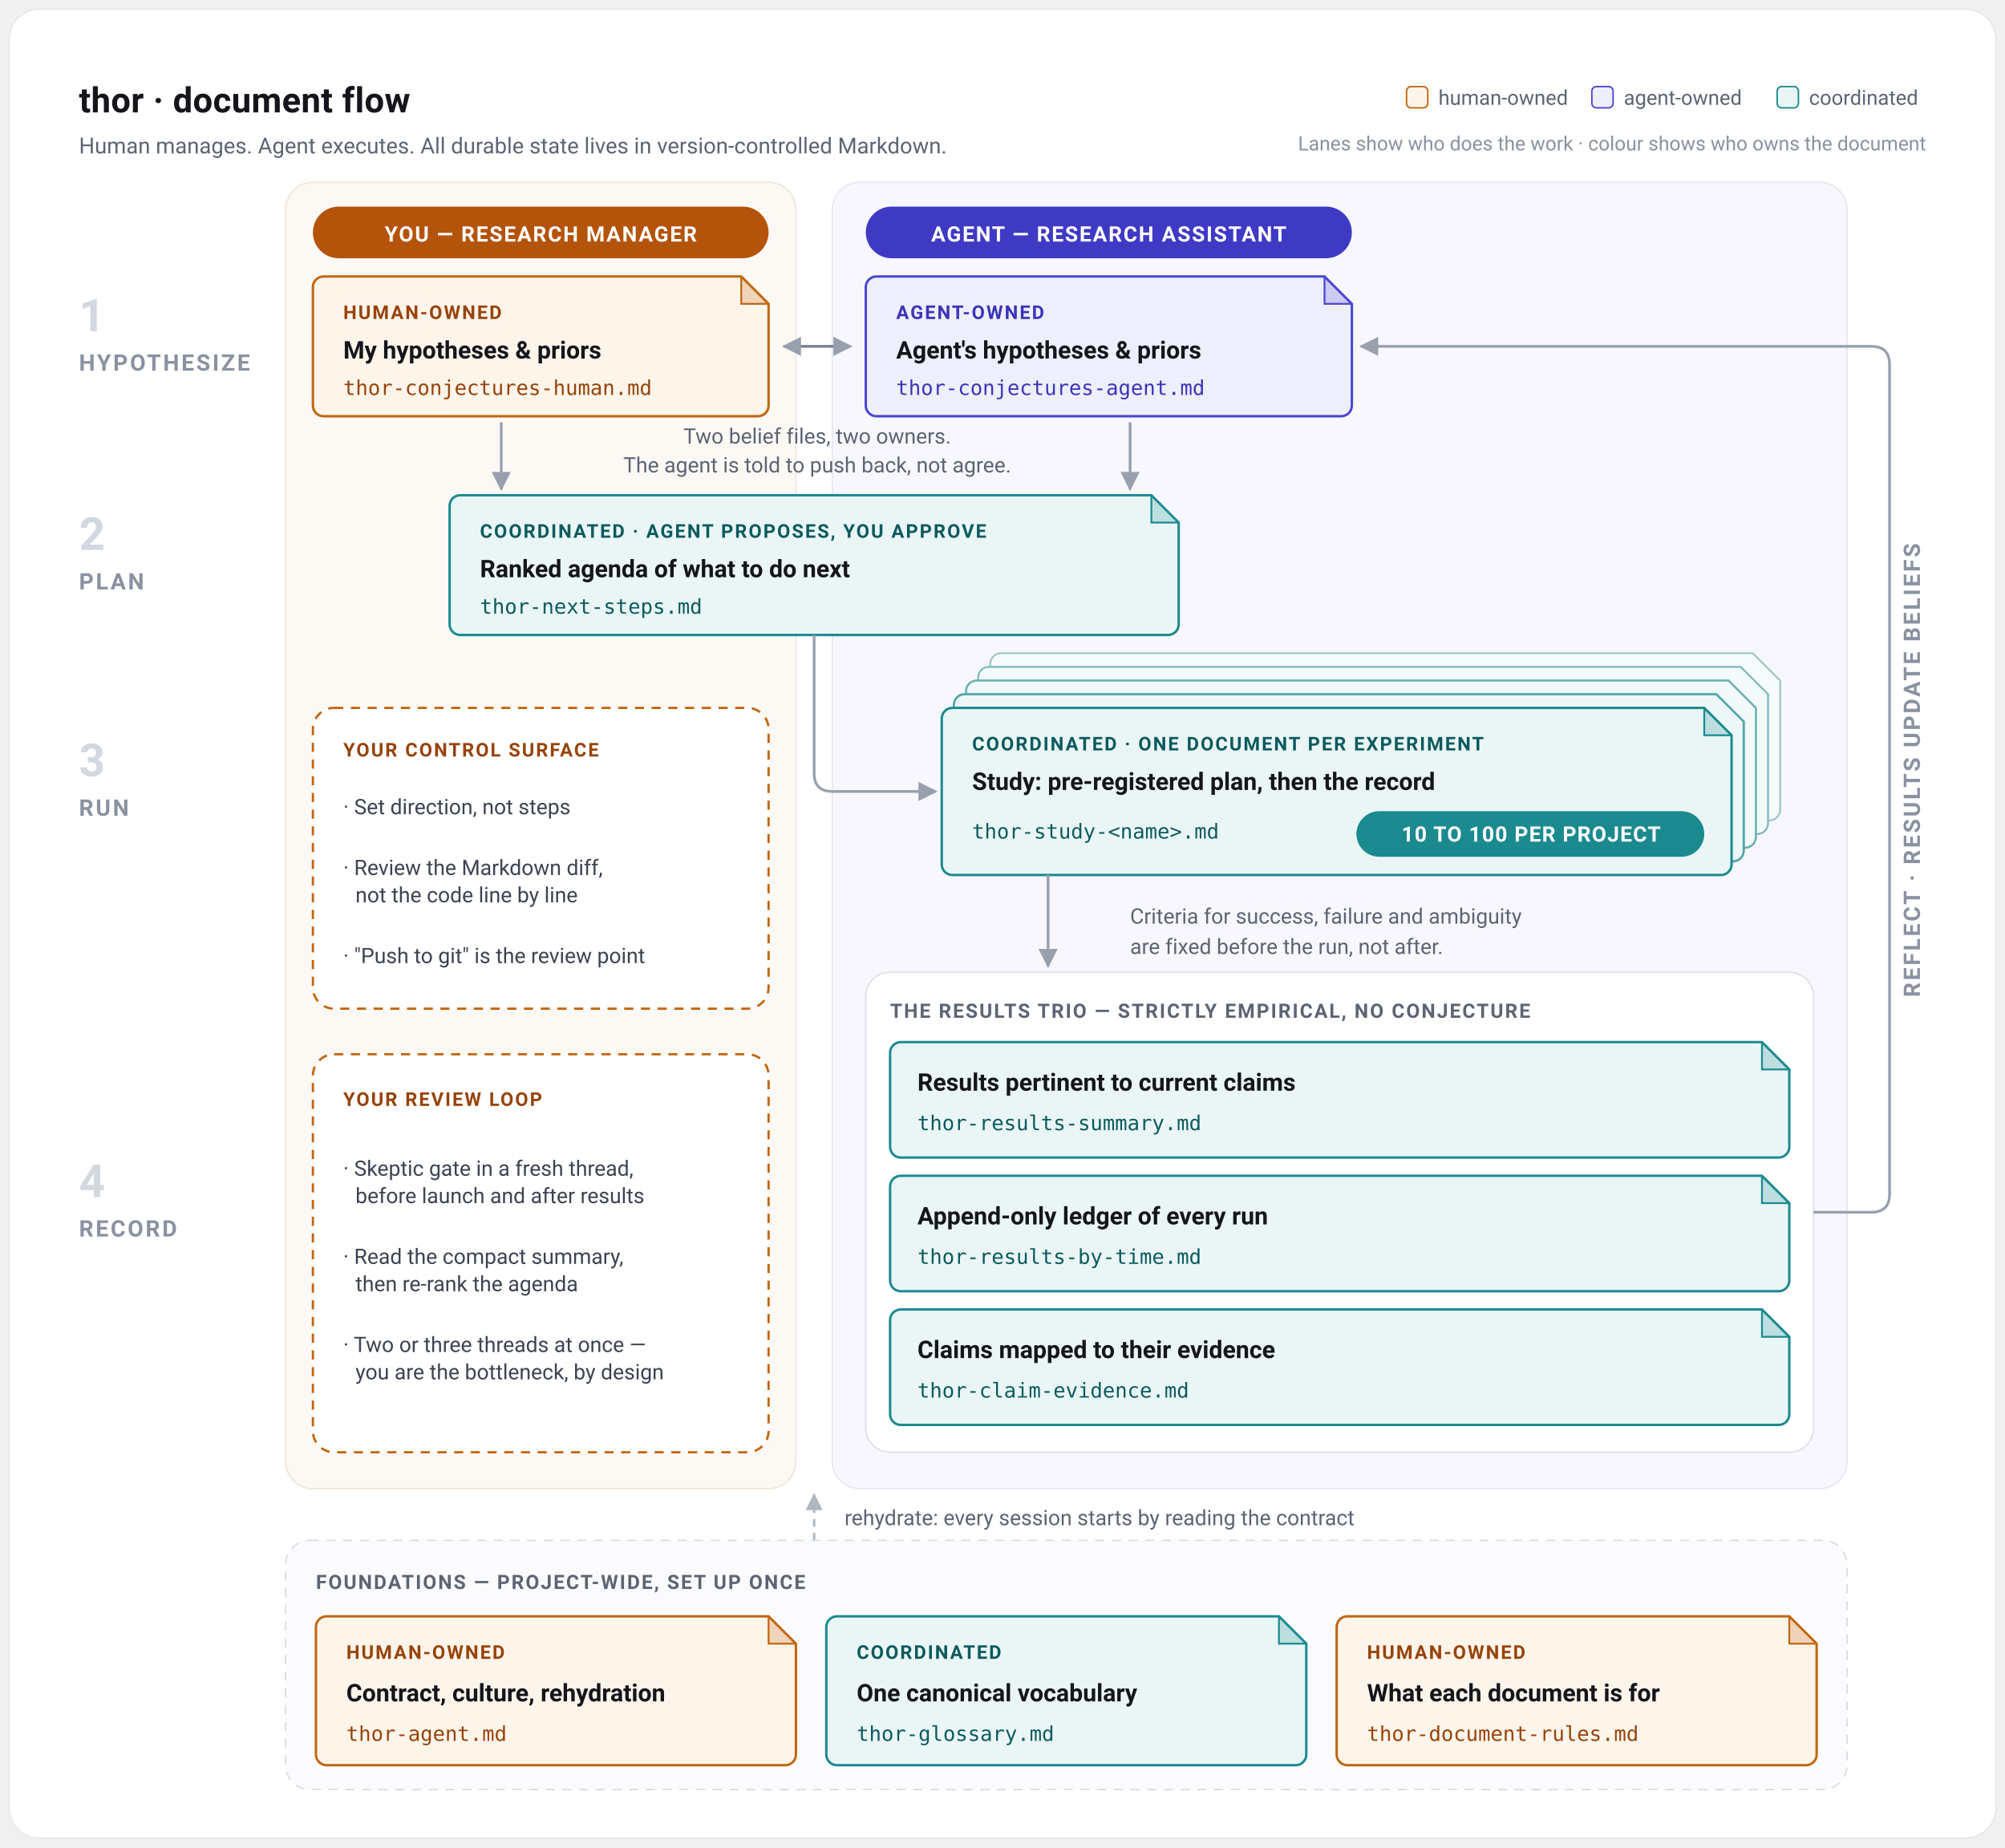
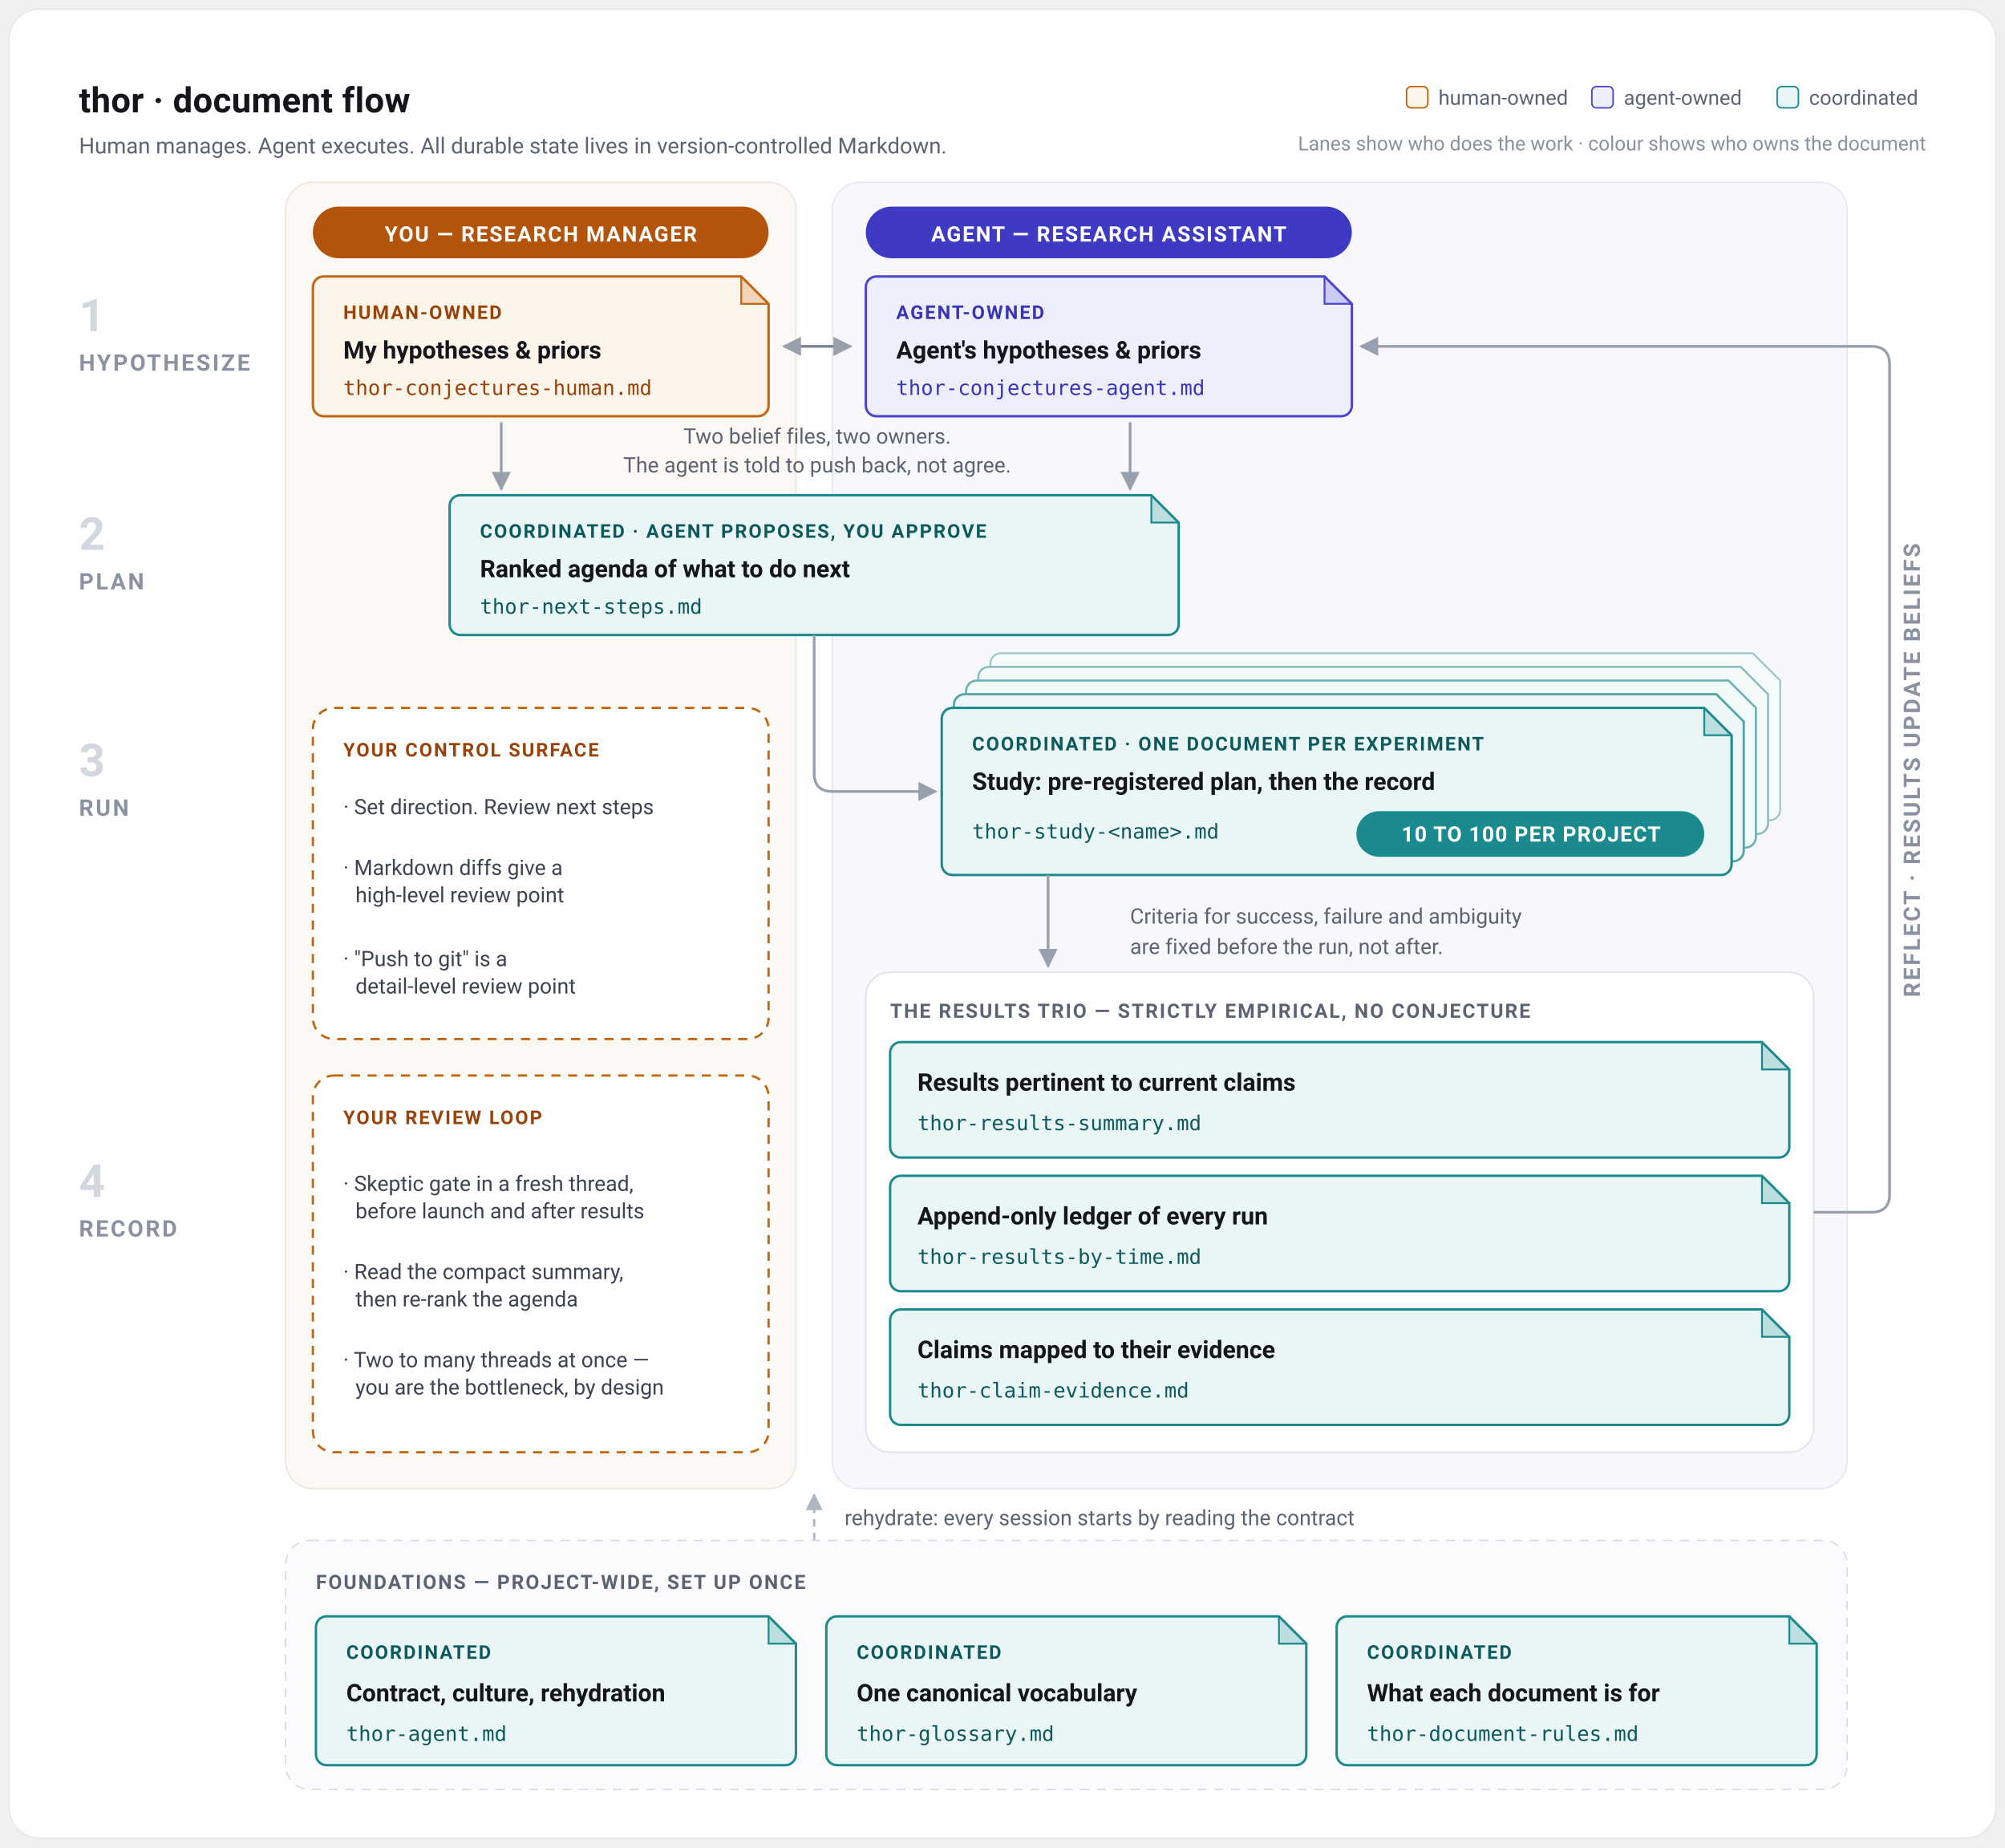
<svg xmlns="http://www.w3.org/2000/svg" viewBox="0 0 1320 1216" width="1320" height="1216" role="img" aria-labelledby="t d">
  <defs>
    <marker id="ah" viewBox="0 0 10 10" refX="9" refY="5" markerWidth="7" markerHeight="7" orient="auto">
      <path d="M0,0 L10,5 L0,10 z" fill="#98A0AE" />
    </marker>
    <marker id="ahR" viewBox="0 0 10 10" refX="1" refY="5" markerWidth="7" markerHeight="7" orient="auto">
      <path d="M10,0 L0,5 L10,10 z" fill="#98A0AE" />
    </marker>
    <marker id="ahd" viewBox="0 0 10 10" refX="9" refY="5" markerWidth="7" markerHeight="7" orient="auto">
      <path d="M0,0 L10,5 L0,10 z" fill="#B0B7C3" />
    </marker>
  </defs>
  <style>
    .s  { font-family: ui-sans-serif, -apple-system, "Segoe UI", Roboto, Helvetica, Arial, sans-serif; }
    .m  { font-family: ui-monospace, SFMono-Regular, Menlo, Consolas, "DejaVu Sans Mono", monospace; }
    .h1 { font-size: 23px; font-weight: 700; fill: #14161C; letter-spacing: .2px; }
    .sub{ font-size: 14.5px; fill: #5C6474; }
    .lg { font-size: 13.5px; fill: #5C6474; }
    .lgn{ font-size: 13px; fill: #8A91A0; }
    .tag{ font-size: 12.5px; font-weight: 700; letter-spacing: 1.05px; }
    .ttl{ font-size: 16px; font-weight: 600; fill: #14161C; }
    .fn { font-size: 13.5px; }
    .cap{ font-size: 14px; fill: #5C6474; }
    .bul{ font-size: 14px; fill: #3D4352; }
    .lane{ font-size: 14px; font-weight: 700; letter-spacing: .9px; fill: #FFFFFF; }
    .grp{ font-size: 13px; font-weight: 700; letter-spacing: 1.05px; fill: #5C6474; }
    .ph { font-size: 15px; font-weight: 700; letter-spacing: 1.4px; fill: #8A91A0; }
    .phn{ font-size: 30px; font-weight: 700; fill: #D3D7E0; }
    .bdg{ font-size: 14px; font-weight: 700; letter-spacing: .6px; fill: #FFFFFF; }
  </style>
  <rect x="6" y="6" width="1308" height="1204" rx="20" fill="#FFFFFF" stroke="#E6E8EE" />
  <text class="s h1" x="52" y="74">thor · document flow</text>
  <text class="s sub" x="52" y="101">Human manages. Agent executes. All durable state lives in version-controlled Markdown.</text>
  <g>
    <rect x="926" y="57" width="14" height="14" rx="3" fill="#FDF4EA" stroke="#C2660F" />
    <text class="s lg" x="947" y="69">human-owned</text>
    <rect x="1048" y="57" width="14" height="14" rx="3" fill="#EEEFFC" stroke="#4B45D0" />
    <text class="s lg" x="1069" y="69">agent-owned</text>
    <rect x="1170" y="57" width="14" height="14" rx="3" fill="#EAF6F6" stroke="#1B8A8F" />
    <text class="s lg" x="1191" y="69">coordinated</text>
    <text class="s lgn" x="1268" y="99" text-anchor="end">Lanes show who does the work · colour shows who owns the document</text>
  </g>
  <rect x="188" y="120" width="336" height="860" rx="18" fill="#FCF8F4" stroke="#F0E7DC" />
  <rect x="548" y="120" width="668" height="860" rx="18" fill="#F7F7FD" stroke="#E7E7F5" />
  <rect x="206" y="136" width="300" height="34" rx="17" fill="#B4530A" />
  <text class="s lane" x="356" y="159" text-anchor="middle">YOU — RESEARCH MANAGER</text>
  <rect x="570" y="136" width="320" height="34" rx="17" fill="#3F3AC4" />
  <text class="s lane" x="730" y="159" text-anchor="middle">AGENT — RESEARCH ASSISTANT</text>
  <g>
    <text class="s phn" x="52" y="218">1</text>
    <text class="s ph" x="52" y="244">HYPOTHESIZE</text>
    <text class="s phn" x="52" y="362">2</text>
    <text class="s ph" x="52" y="388">PLAN</text>
    <text class="s phn" x="52" y="511">3</text>
    <text class="s ph" x="52" y="537">RUN</text>
    <text class="s phn" x="52" y="788">4</text>
    <text class="s ph" x="52" y="814">RECORD</text>
  </g>
  <g>
    <path d="M213,182 H488 L506,200 V267 A7,7 0 0 1 499,274 H213 A7,7 0 0 1 206,267 V189 A7,7 0 0 1 213,182 Z" fill="#FDF4EA" stroke="#C2660F" stroke-width="1.6" />
    <path d="M488,182 V200 H506 Z" fill="#C2660F" fill-opacity=".22" />
    <path d="M488,182 V200 H506" fill="none" stroke="#C2660F" stroke-width="1.2" />
    <text class="s tag" x="226" y="210" fill="#97430A">HUMAN-OWNED</text>
    <text class="s ttl" x="226" y="236">My hypotheses &amp; priors</text>
    <text class="m fn" x="226" y="260" fill="#97430A">thor-conjectures-human.md</text>
  </g>
  <g>
    <path d="M577,182 H872 L890,200 V267 A7,7 0 0 1 883,274 H577 A7,7 0 0 1 570,267 V189 A7,7 0 0 1 577,182 Z" fill="#EEEFFC" stroke="#4B45D0" stroke-width="1.6" />
    <path d="M872,182 V200 H890 Z" fill="#4B45D0" fill-opacity=".22" />
    <path d="M872,182 V200 H890" fill="none" stroke="#4B45D0" stroke-width="1.2" />
    <text class="s tag" x="590" y="210" fill="#3A35B8">AGENT-OWNED</text>
    <text class="s ttl" x="590" y="236">Agent's hypotheses &amp; priors</text>
    <text class="m fn" x="590" y="260" fill="#3A35B8">thor-conjectures-agent.md</text>
  </g>
  <path d="M516,228 H560" fill="none" stroke="#7A8290" stroke-width="1.8" marker-start="url(#ahR)" marker-end="url(#ah)" />
  <text class="s cap" x="538" y="292" text-anchor="middle">Two belief files, two owners.</text>
  <text class="s cap" x="538" y="311" text-anchor="middle">The agent is told to push back, not agree.</text>
  <path d="M330,278 V322" fill="none" stroke="#98A0AE" stroke-width="1.8" marker-end="url(#ah)" />
  <path d="M744,278 V322" fill="none" stroke="#98A0AE" stroke-width="1.8" marker-end="url(#ah)" />
  <g>
    <path d="M303,326 H758 L776,344 V411 A7,7 0 0 1 769,418 H303 A7,7 0 0 1 296,411 V333 A7,7 0 0 1 303,326 Z" fill="#EAF6F6" stroke="#1B8A8F" stroke-width="1.6" />
    <path d="M758,326 V344 H776 Z" fill="#1B8A8F" fill-opacity=".22" />
    <path d="M758,326 V344 H776" fill="none" stroke="#1B8A8F" stroke-width="1.2" />
    <text class="s tag" x="316" y="354" fill="#0C5A5E">COORDINATED · AGENT PROPOSES, YOU APPROVE</text>
    <text class="s ttl" x="316" y="380">Ranked agenda of what to do next</text>
    <text class="m fn" x="316" y="404" fill="#0C5A5E">thor-next-steps.md</text>
  </g>
  <path d="M536,418 V509 Q536,521 548,521 H616" fill="none" stroke="#98A0AE" stroke-width="1.8" marker-end="url(#ah)" />
  <g>
    <path d="M659,430 H1154 L1172,448 V533 A7,7 0 0 1 1165,540 H659 A7,7 0 0 1 652,533 V437 A7,7 0 0 1 659,430 Z" fill="#F6FBFB" stroke="#9CC6C8" stroke-width="1.2" />
    <path d="M651,439 H1146 L1164,457 V542 A7,7 0 0 1 1157,549 H651 A7,7 0 0 1 644,542 V446 A7,7 0 0 1 651,439 Z" fill="#F4FAFA" stroke="#86BBBD" stroke-width="1.3" />
    <path d="M643,448 H1138 L1156,466 V551 A7,7 0 0 1 1149,558 H643 A7,7 0 0 1 636,551 V455 A7,7 0 0 1 643,448 Z" fill="#F1F9F9" stroke="#6EB0B3" stroke-width="1.4" />
    <path d="M635,457 H1130 L1148,475 V560 A7,7 0 0 1 1141,567 H635 A7,7 0 0 1 628,560 V464 A7,7 0 0 1 635,457 Z" fill="#EEF7F7" stroke="#55A5A8" stroke-width="1.5" />
    <path d="M627,466 H1122 L1140,484 V569 A7,7 0 0 1 1133,576 H627 A7,7 0 0 1 620,569 V473 A7,7 0 0 1 627,466 Z" fill="#EAF6F6" stroke="#1B8A8F" stroke-width="1.6" />
    <path d="M1122,466 V484 H1140 Z" fill="#1B8A8F" fill-opacity=".22" />
    <path d="M1122,466 V484 H1140" fill="none" stroke="#1B8A8F" stroke-width="1.2" />
    <text class="s tag" x="640" y="494" fill="#0C5A5E">COORDINATED · ONE DOCUMENT PER EXPERIMENT</text>
    <text class="s ttl" x="640" y="520">Study: pre-registered plan, then the record</text>
    <text class="m fn" x="640" y="552" fill="#0C5A5E">thor-study-&lt;name&gt;.md</text>
    <rect x="893" y="534" width="229" height="30" rx="15" fill="#1B8A8F" />
    <text class="s bdg" x="1008" y="554" text-anchor="middle">10 TO 100 PER PROJECT</text>
  </g>
  <text class="s cap" x="744" y="608">Criteria for success, failure and ambiguity</text>
  <text class="s cap" x="744" y="628">are fixed before the run, not after.</text>
  <g>
-     <rect x="206" y="466" width="300" height="198" rx="14" fill="#FFFFFF" stroke="#C2660F" stroke-width="1.5" stroke-dasharray="6 5" />
+     <rect x="206" y="466" width="300" height="218" rx="14" fill="#FFFFFF" stroke="#C2660F" stroke-width="1.5" stroke-dasharray="6 5" />
    <text class="s tag" x="226" y="498" fill="#97430A">YOUR CONTROL SURFACE</text>
-     <text class="s bul" x="226" y="536">· Set direction, not steps</text>
-     <text class="s bul" x="226" y="576">· Review the Markdown diff,</text>
-     <text class="s bul" x="234" y="594">not the code line by line</text>
-     <text class="s bul" x="226" y="634">· "Push to git" is the review point</text>
+     <text class="s bul" x="226" y="536">· Set direction. Review next steps</text>
+     <text class="s bul" x="226" y="576">· Markdown diffs give a</text>
+     <text class="s bul" x="234" y="594">high-level review point</text>
+     <text class="s bul" x="226" y="636">· "Push to git" is a</text>
+     <text class="s bul" x="234" y="654">detail-level review point</text>
  </g>
  <g>
-     <rect x="206" y="694" width="300" height="262" rx="14" fill="#FFFFFF" stroke="#C2660F" stroke-width="1.5" stroke-dasharray="6 5" />
-     <text class="s tag" x="226" y="728" fill="#97430A">YOUR REVIEW LOOP</text>
-     <text class="s bul" x="226" y="774">· Skeptic gate in a fresh thread,</text>
-     <text class="s bul" x="234" y="792">before launch and after results</text>
-     <text class="s bul" x="226" y="832">· Read the compact summary,</text>
-     <text class="s bul" x="234" y="850">then re-rank the agenda</text>
-     <text class="s bul" x="226" y="890">· Two or three threads at once —</text>
-     <text class="s bul" x="234" y="908">you are the bottleneck, by design</text>
+     <rect x="206" y="708" width="300" height="248" rx="14" fill="#FFFFFF" stroke="#C2660F" stroke-width="1.5" stroke-dasharray="6 5" />
+     <text class="s tag" x="226" y="740" fill="#97430A">YOUR REVIEW LOOP</text>
+     <text class="s bul" x="226" y="784">· Skeptic gate in a fresh thread,</text>
+     <text class="s bul" x="234" y="802">before launch and after results</text>
+     <text class="s bul" x="226" y="842">· Read the compact summary,</text>
+     <text class="s bul" x="234" y="860">then re-rank the agenda</text>
+     <text class="s bul" x="226" y="900">· Two to many threads at once —</text>
+     <text class="s bul" x="234" y="918">you are the bottleneck, by design</text>
  </g>
  <path d="M690,576 V636" fill="none" stroke="#98A0AE" stroke-width="1.8" marker-end="url(#ah)" />
  <rect x="570" y="640" width="624" height="316" rx="16" fill="#FFFFFF" stroke="#DDE3EA" />
  <text class="s grp" x="586" y="670">THE RESULTS TRIO — STRICTLY EMPIRICAL, NO CONJECTURE</text>
  <g>
    <path d="M593,686 H1160 L1178,704 V755 A7,7 0 0 1 1171,762 H593 A7,7 0 0 1 586,755 V693 A7,7 0 0 1 593,686 Z" fill="#EAF6F6" stroke="#1B8A8F" stroke-width="1.6" />
    <path d="M1160,686 V704 H1178 Z" fill="#1B8A8F" fill-opacity=".22" />
    <path d="M1160,686 V704 H1178" fill="none" stroke="#1B8A8F" stroke-width="1.2" />
    <text class="s ttl" x="604" y="718">Results pertinent to current claims</text>
    <text class="m fn" x="604" y="744" fill="#0C5A5E">thor-results-summary.md</text>
  </g>
  <g>
    <path d="M593,774 H1160 L1178,792 V843 A7,7 0 0 1 1171,850 H593 A7,7 0 0 1 586,843 V781 A7,7 0 0 1 593,774 Z" fill="#EAF6F6" stroke="#1B8A8F" stroke-width="1.6" />
    <path d="M1160,774 V792 H1178 Z" fill="#1B8A8F" fill-opacity=".22" />
    <path d="M1160,774 V792 H1178" fill="none" stroke="#1B8A8F" stroke-width="1.2" />
    <text class="s ttl" x="604" y="806">Append-only ledger of every run</text>
    <text class="m fn" x="604" y="832" fill="#0C5A5E">thor-results-by-time.md</text>
  </g>
  <g>
    <path d="M593,862 H1160 L1178,880 V931 A7,7 0 0 1 1171,938 H593 A7,7 0 0 1 586,931 V869 A7,7 0 0 1 593,862 Z" fill="#EAF6F6" stroke="#1B8A8F" stroke-width="1.6" />
    <path d="M1160,862 V880 H1178 Z" fill="#1B8A8F" fill-opacity=".22" />
    <path d="M1160,862 V880 H1178" fill="none" stroke="#1B8A8F" stroke-width="1.2" />
    <text class="s ttl" x="604" y="894">Claims mapped to their evidence</text>
    <text class="m fn" x="604" y="920" fill="#0C5A5E">thor-claim-evidence.md</text>
  </g>
  <path d="M1194,798 H1232 Q1244,798 1244,786 V240 Q1244,228 1232,228 H896" fill="none" stroke="#98A0AE" stroke-width="1.8" marker-end="url(#ah)" />
  <text class="s ph" x="1264" y="507" text-anchor="middle" transform="rotate(-90 1264 507)">REFLECT · RESULTS UPDATE BELIEFS</text>
  <path d="M536,1014 V984" fill="none" stroke="#B0B7C3" stroke-width="1.6" stroke-dasharray="5 4" marker-end="url(#ahd)" />
  <text class="s cap" x="556" y="1004">rehydrate: every session starts by reading the contract</text>
  <rect x="188" y="1014" width="1028" height="164" rx="16" fill="#FBFBFD" stroke="#D8DDE6" stroke-dasharray="6 5" />
  <text class="s grp" x="208" y="1046">FOUNDATIONS — PROJECT-WIDE, SET UP ONCE</text>
  <g>
-     <path d="M215,1064 H506 L524,1082 V1155 A7,7 0 0 1 517,1162 H215 A7,7 0 0 1 208,1155 V1071 A7,7 0 0 1 215,1064 Z" fill="#FDF4EA" stroke="#C2660F" stroke-width="1.6" />
-     <path d="M506,1064 V1082 H524 Z" fill="#C2660F" fill-opacity=".22" />
-     <path d="M506,1064 V1082 H524" fill="none" stroke="#C2660F" stroke-width="1.2" />
-     <text class="s tag" x="228" y="1092" fill="#97430A">HUMAN-OWNED</text>
+     <path d="M215,1064 H506 L524,1082 V1155 A7,7 0 0 1 517,1162 H215 A7,7 0 0 1 208,1155 V1071 A7,7 0 0 1 215,1064 Z" fill="#EAF6F6" stroke="#1B8A8F" stroke-width="1.6" />
+     <path d="M506,1064 V1082 H524 Z" fill="#1B8A8F" fill-opacity=".22" />
+     <path d="M506,1064 V1082 H524" fill="none" stroke="#1B8A8F" stroke-width="1.2" />
+     <text class="s tag" x="228" y="1092" fill="#0C5A5E">COORDINATED</text>
    <text class="s ttl" x="228" y="1120">Contract, culture, rehydration</text>
-     <text class="m fn" x="228" y="1146" fill="#97430A">thor-agent.md</text>
+     <text class="m fn" x="228" y="1146" fill="#0C5A5E">thor-agent.md</text>
  </g>
  <g>
    <path d="M551,1064 H842 L860,1082 V1155 A7,7 0 0 1 853,1162 H551 A7,7 0 0 1 544,1155 V1071 A7,7 0 0 1 551,1064 Z" fill="#EAF6F6" stroke="#1B8A8F" stroke-width="1.6" />
    <path d="M842,1064 V1082 H860 Z" fill="#1B8A8F" fill-opacity=".22" />
    <path d="M842,1064 V1082 H860" fill="none" stroke="#1B8A8F" stroke-width="1.2" />
    <text class="s tag" x="564" y="1092" fill="#0C5A5E">COORDINATED</text>
    <text class="s ttl" x="564" y="1120">One canonical vocabulary</text>
    <text class="m fn" x="564" y="1146" fill="#0C5A5E">thor-glossary.md</text>
  </g>
  <g>
-     <path d="M887,1064 H1178 L1196,1082 V1155 A7,7 0 0 1 1189,1162 H887 A7,7 0 0 1 880,1155 V1071 A7,7 0 0 1 887,1064 Z" fill="#FDF4EA" stroke="#C2660F" stroke-width="1.6" />
-     <path d="M1178,1064 V1082 H1196 Z" fill="#C2660F" fill-opacity=".22" />
-     <path d="M1178,1064 V1082 H1196" fill="none" stroke="#C2660F" stroke-width="1.2" />
-     <text class="s tag" x="900" y="1092" fill="#97430A">HUMAN-OWNED</text>
+     <path d="M887,1064 H1178 L1196,1082 V1155 A7,7 0 0 1 1189,1162 H887 A7,7 0 0 1 880,1155 V1071 A7,7 0 0 1 887,1064 Z" fill="#EAF6F6" stroke="#1B8A8F" stroke-width="1.6" />
+     <path d="M1178,1064 V1082 H1196 Z" fill="#1B8A8F" fill-opacity=".22" />
+     <path d="M1178,1064 V1082 H1196" fill="none" stroke="#1B8A8F" stroke-width="1.2" />
+     <text class="s tag" x="900" y="1092" fill="#0C5A5E">COORDINATED</text>
    <text class="s ttl" x="900" y="1120">What each document is for</text>
-     <text class="m fn" x="900" y="1146" fill="#97430A">thor-document-rules.md</text>
+     <text class="m fn" x="900" y="1146" fill="#0C5A5E">thor-document-rules.md</text>
  </g>
</svg>
